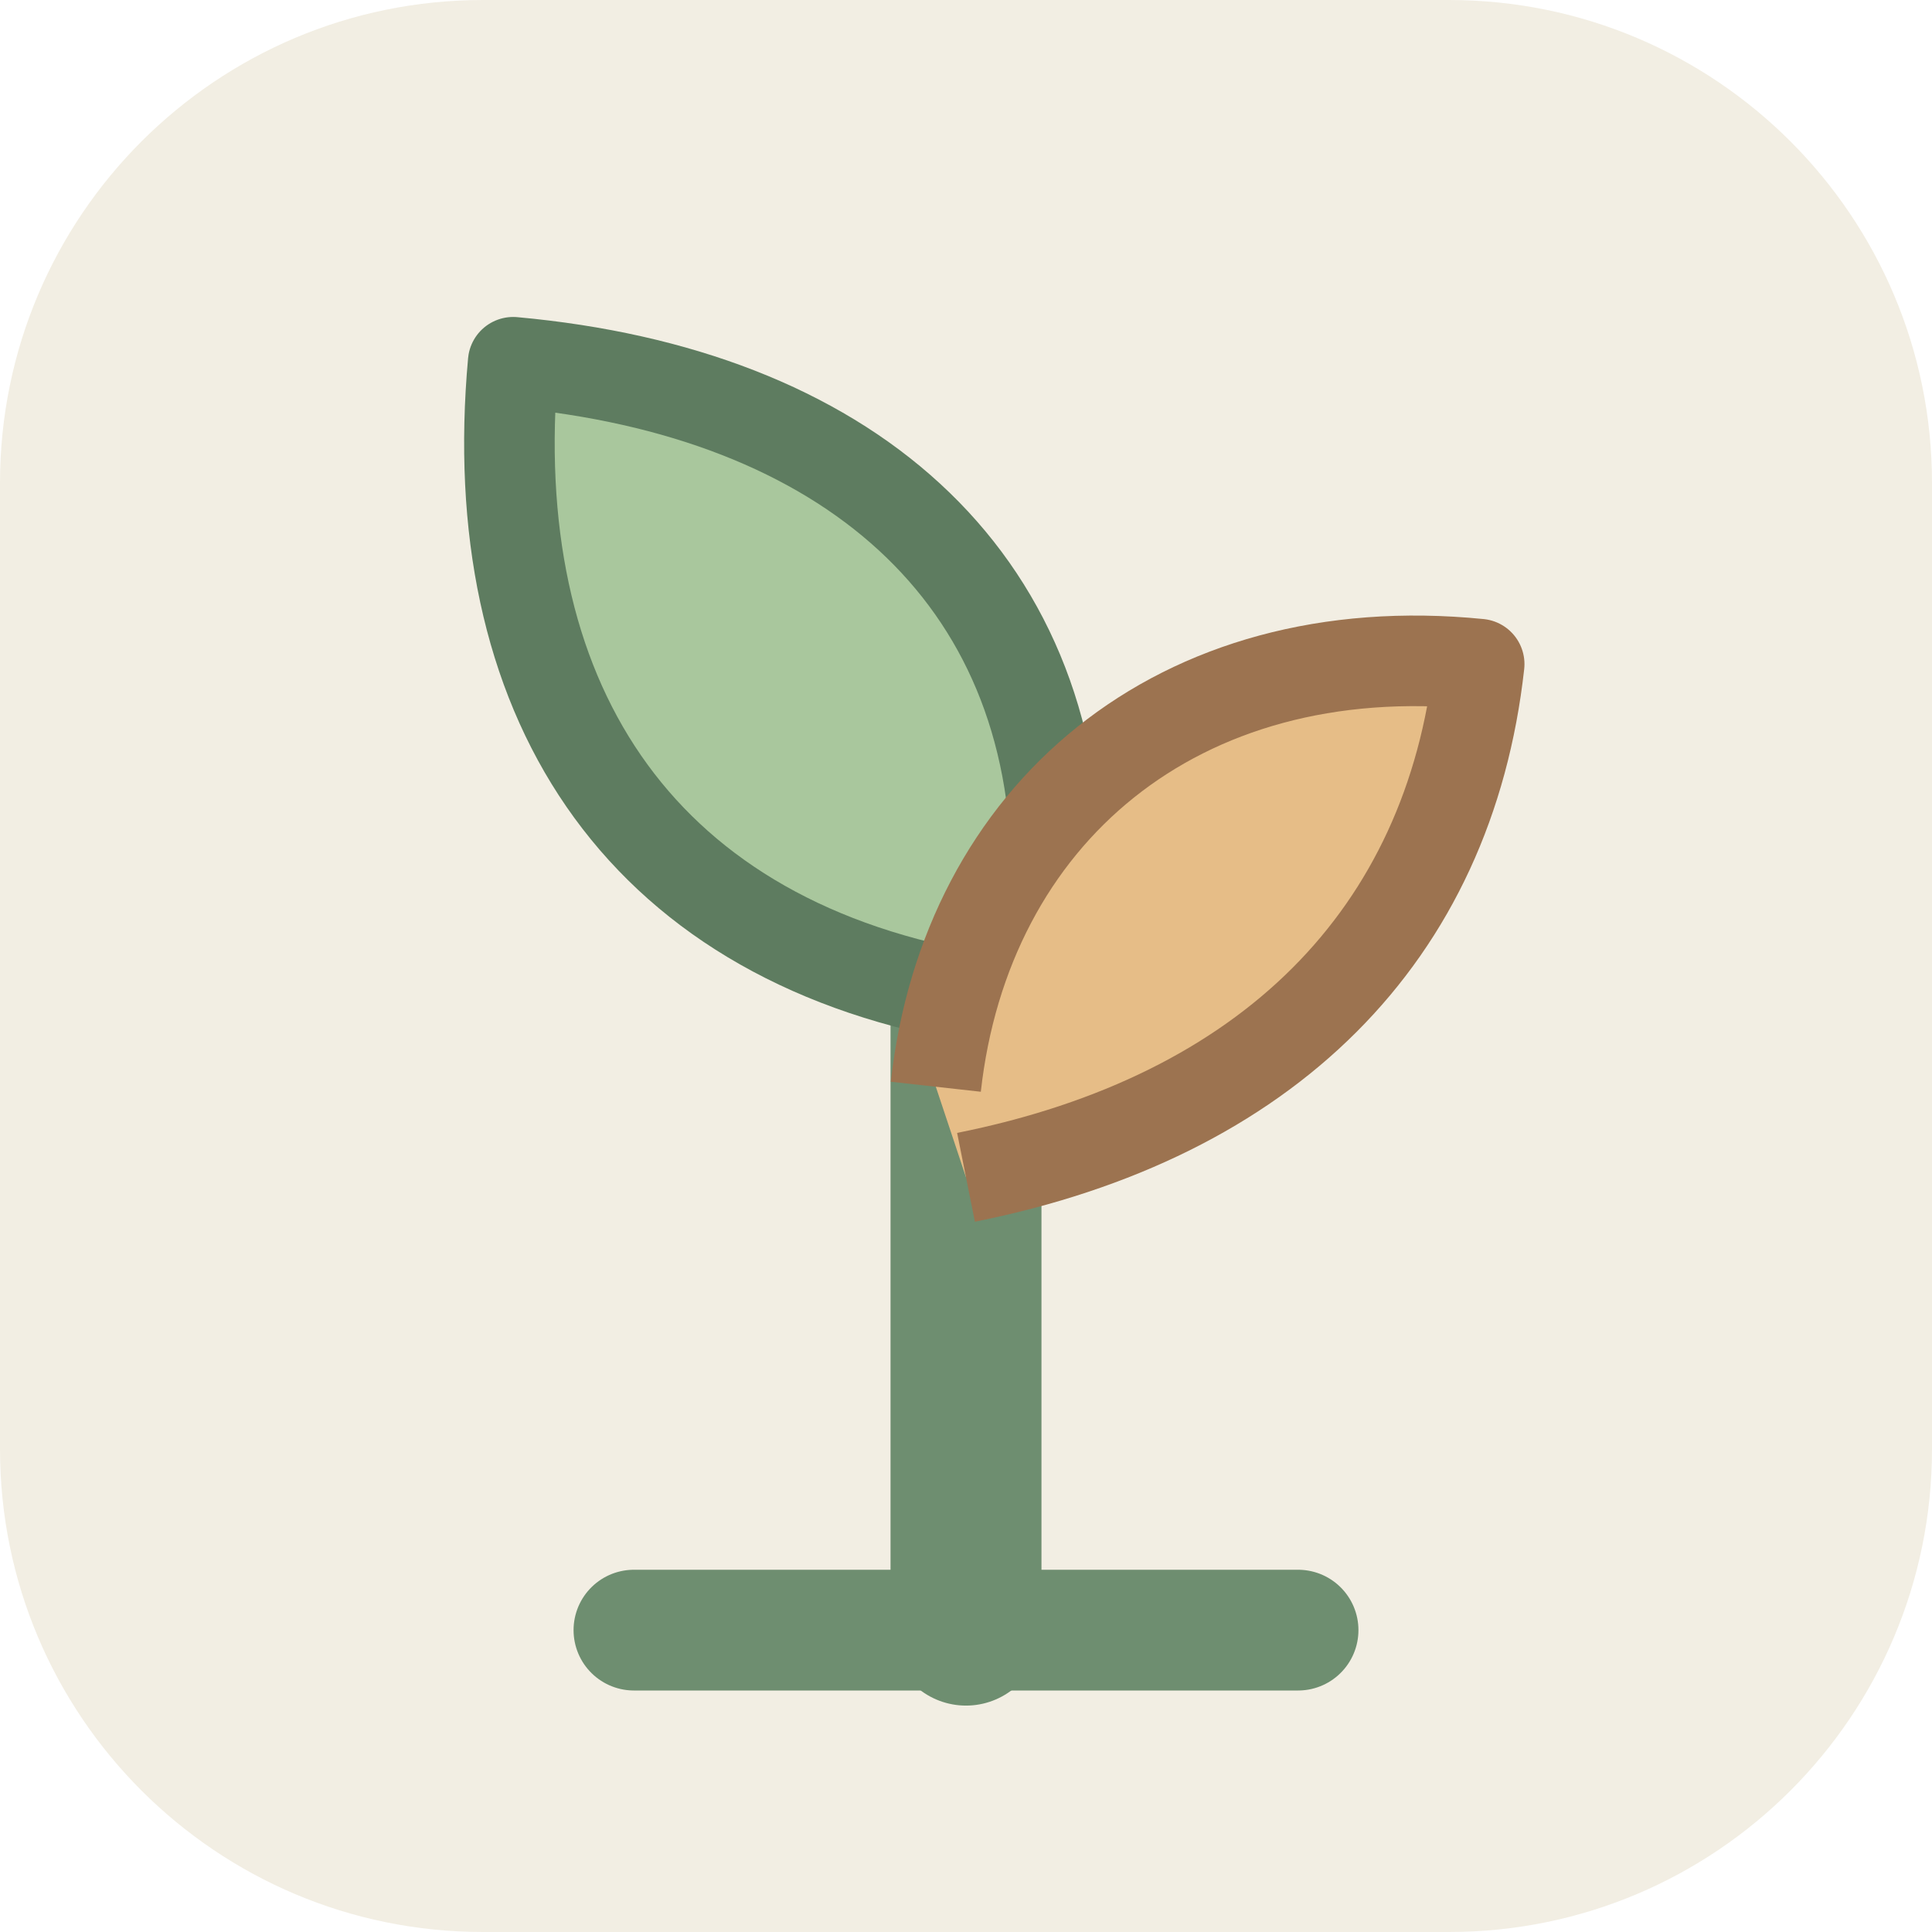
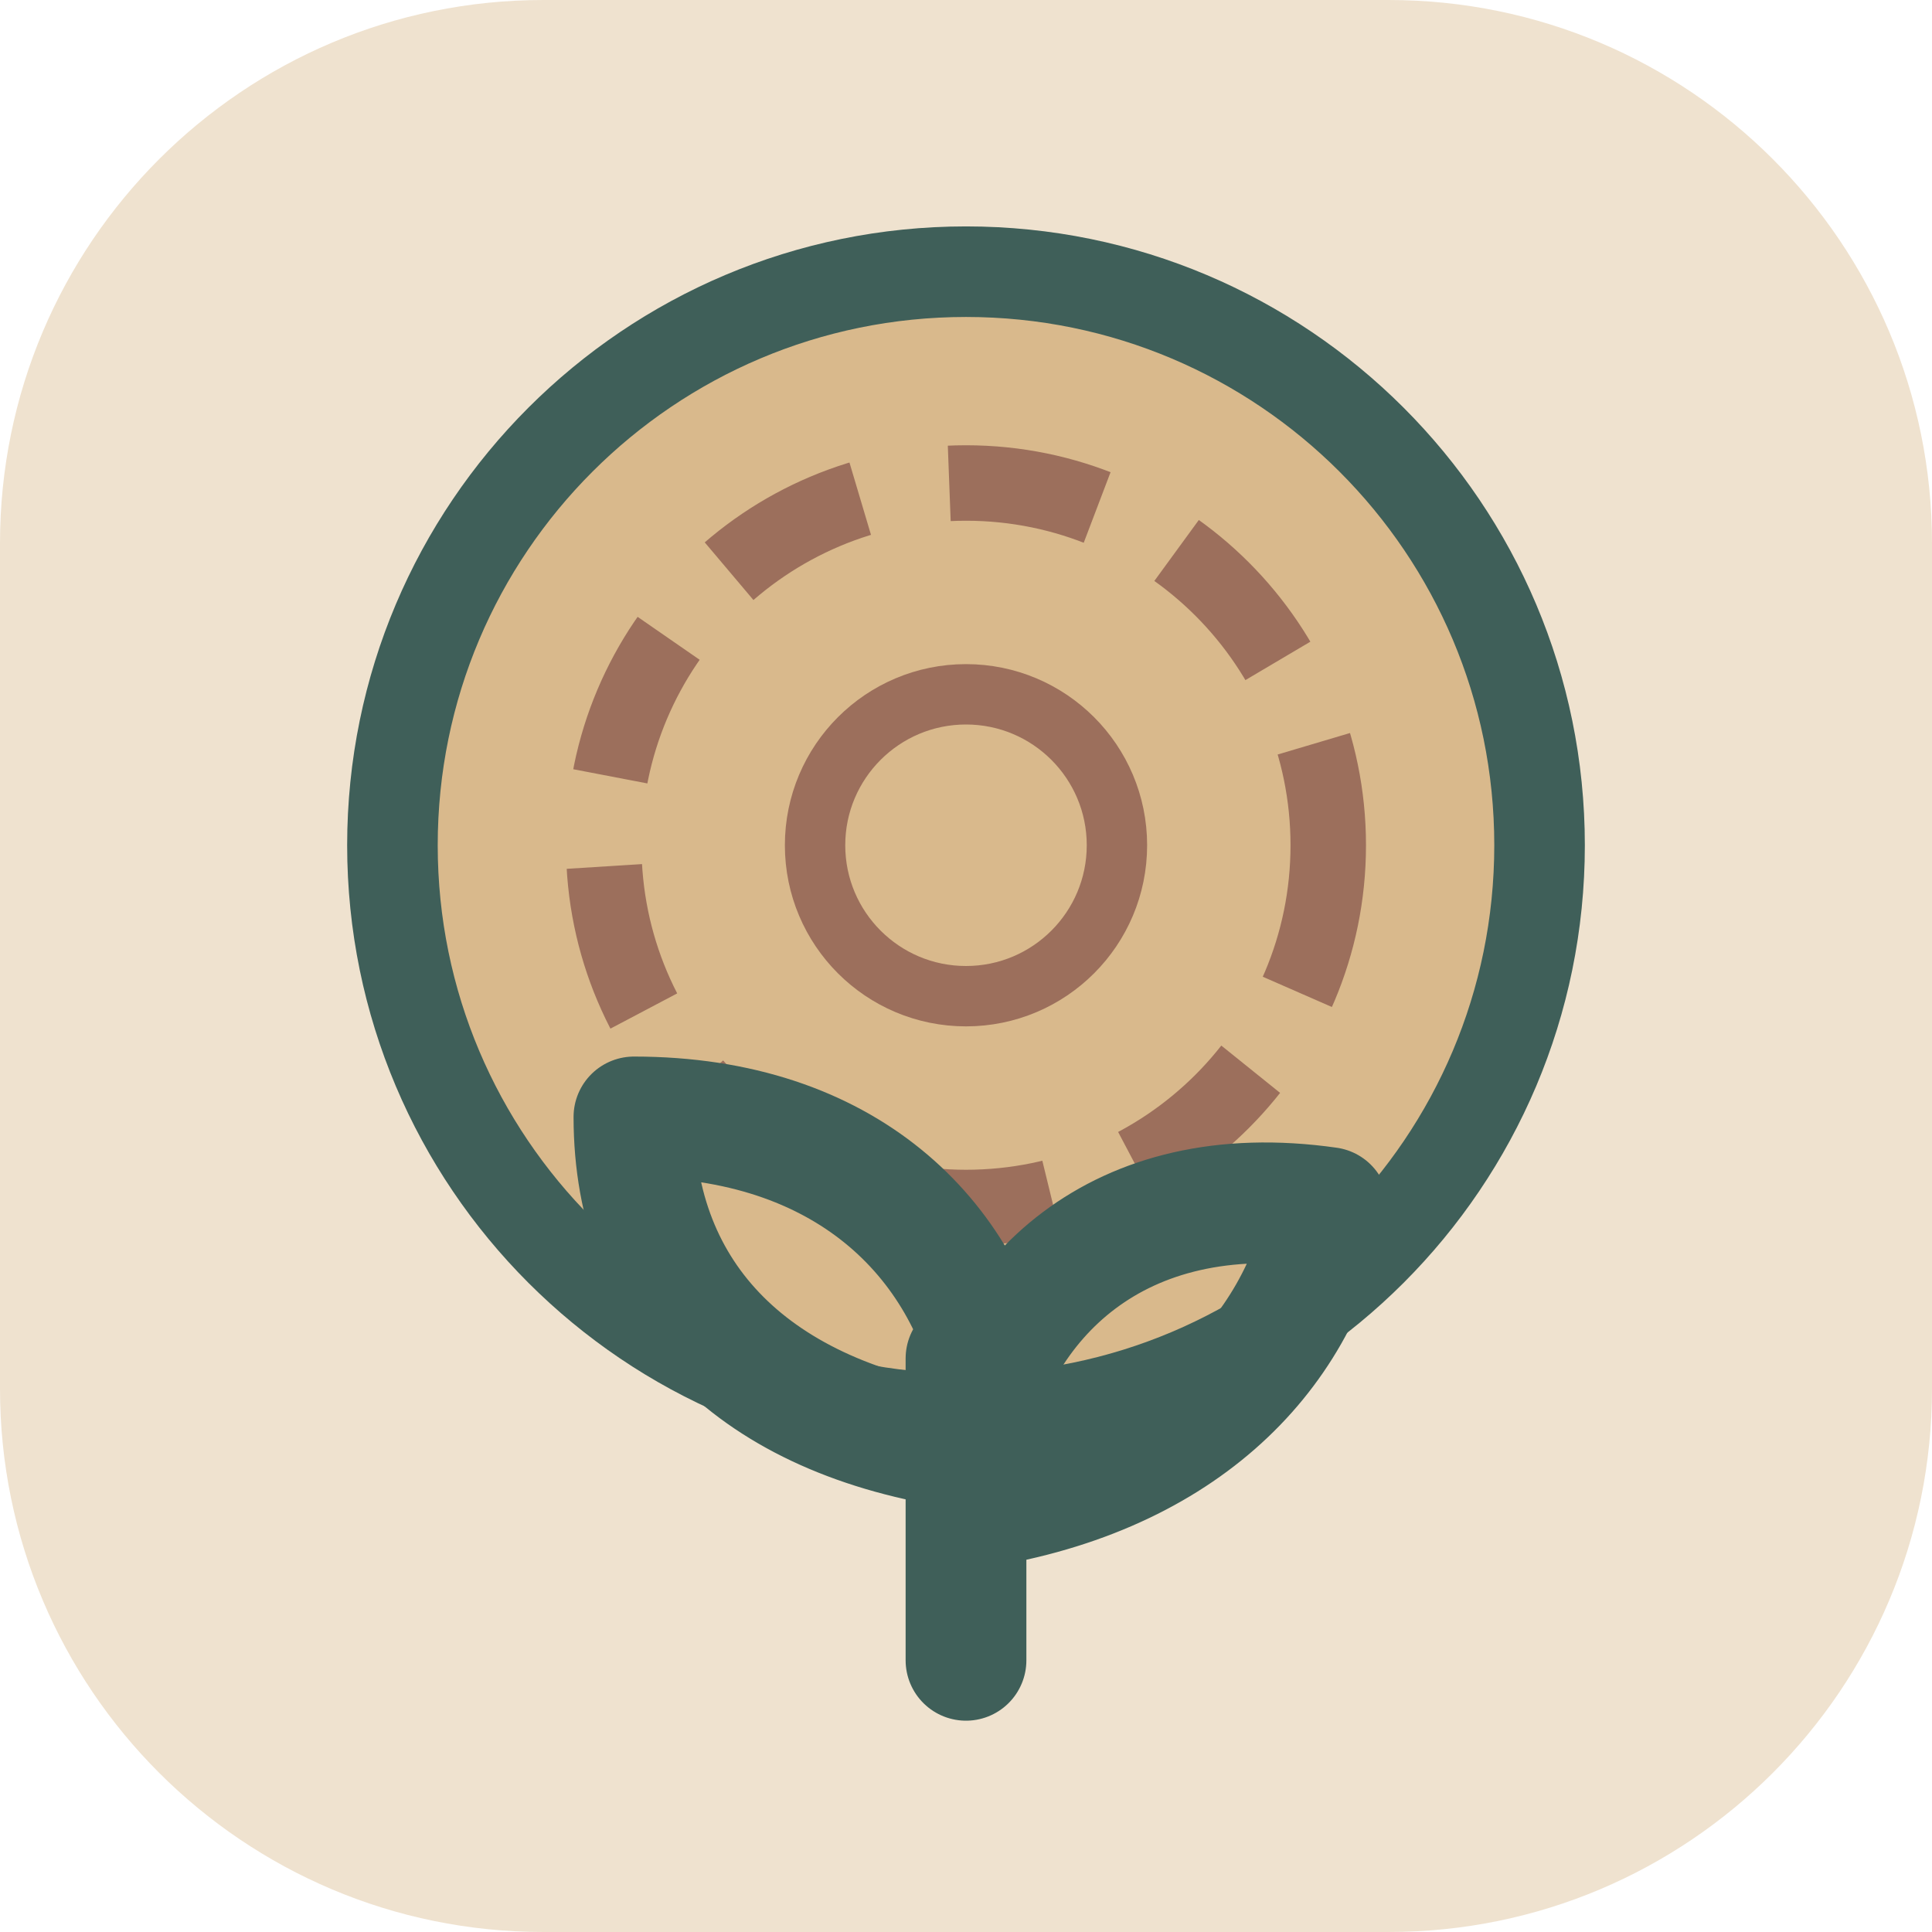
<svg xmlns="http://www.w3.org/2000/svg" viewBox="0 0 64 64">
-   <rect width="64" height="64" rx="16" fill="#f2eee3" />
-   <path d="M32 54V25" fill="none" stroke="#6e8e70" stroke-width="5" stroke-linecap="round" />
-   <path d="M32 33C21 31 16 23 17 12c11 1 18 7 18 17" fill="#a9c79d" stroke="#5e7c60" stroke-width="3" stroke-linejoin="round" />
-   <path d="M32 39c10-2 16-8 17-17-10-1-17 5-18 14" fill="#e6bd87" stroke="#9c7350" stroke-width="3" stroke-linejoin="round" />
-   <path d="M21 54h22" stroke="#6e8e70" stroke-width="4" stroke-linecap="round" />
+   <rect width="64" height="64" rx="18" fill="#efe2cf" />
+   <circle cx="32" cy="28" r="19" fill="#d9b98c" stroke="#3f5f59" stroke-width="3" />
+   <circle cx="32" cy="28" r="12" fill="none" stroke="#9c6f5c" stroke-width="2.5" stroke-dasharray="5 3" />
+   <circle cx="32" cy="28" r="5" fill="none" stroke="#9c6f5c" stroke-width="2" />
+   <path d="M32 55V45M32 48c-7-1-11-5-11-11 7 0 11 4 12 9M32 50c7-1 11-5 12-10-7-1-11 3-12 8" fill="none" stroke="#3f5f59" stroke-width="4" stroke-linecap="round" stroke-linejoin="round" />
</svg>
